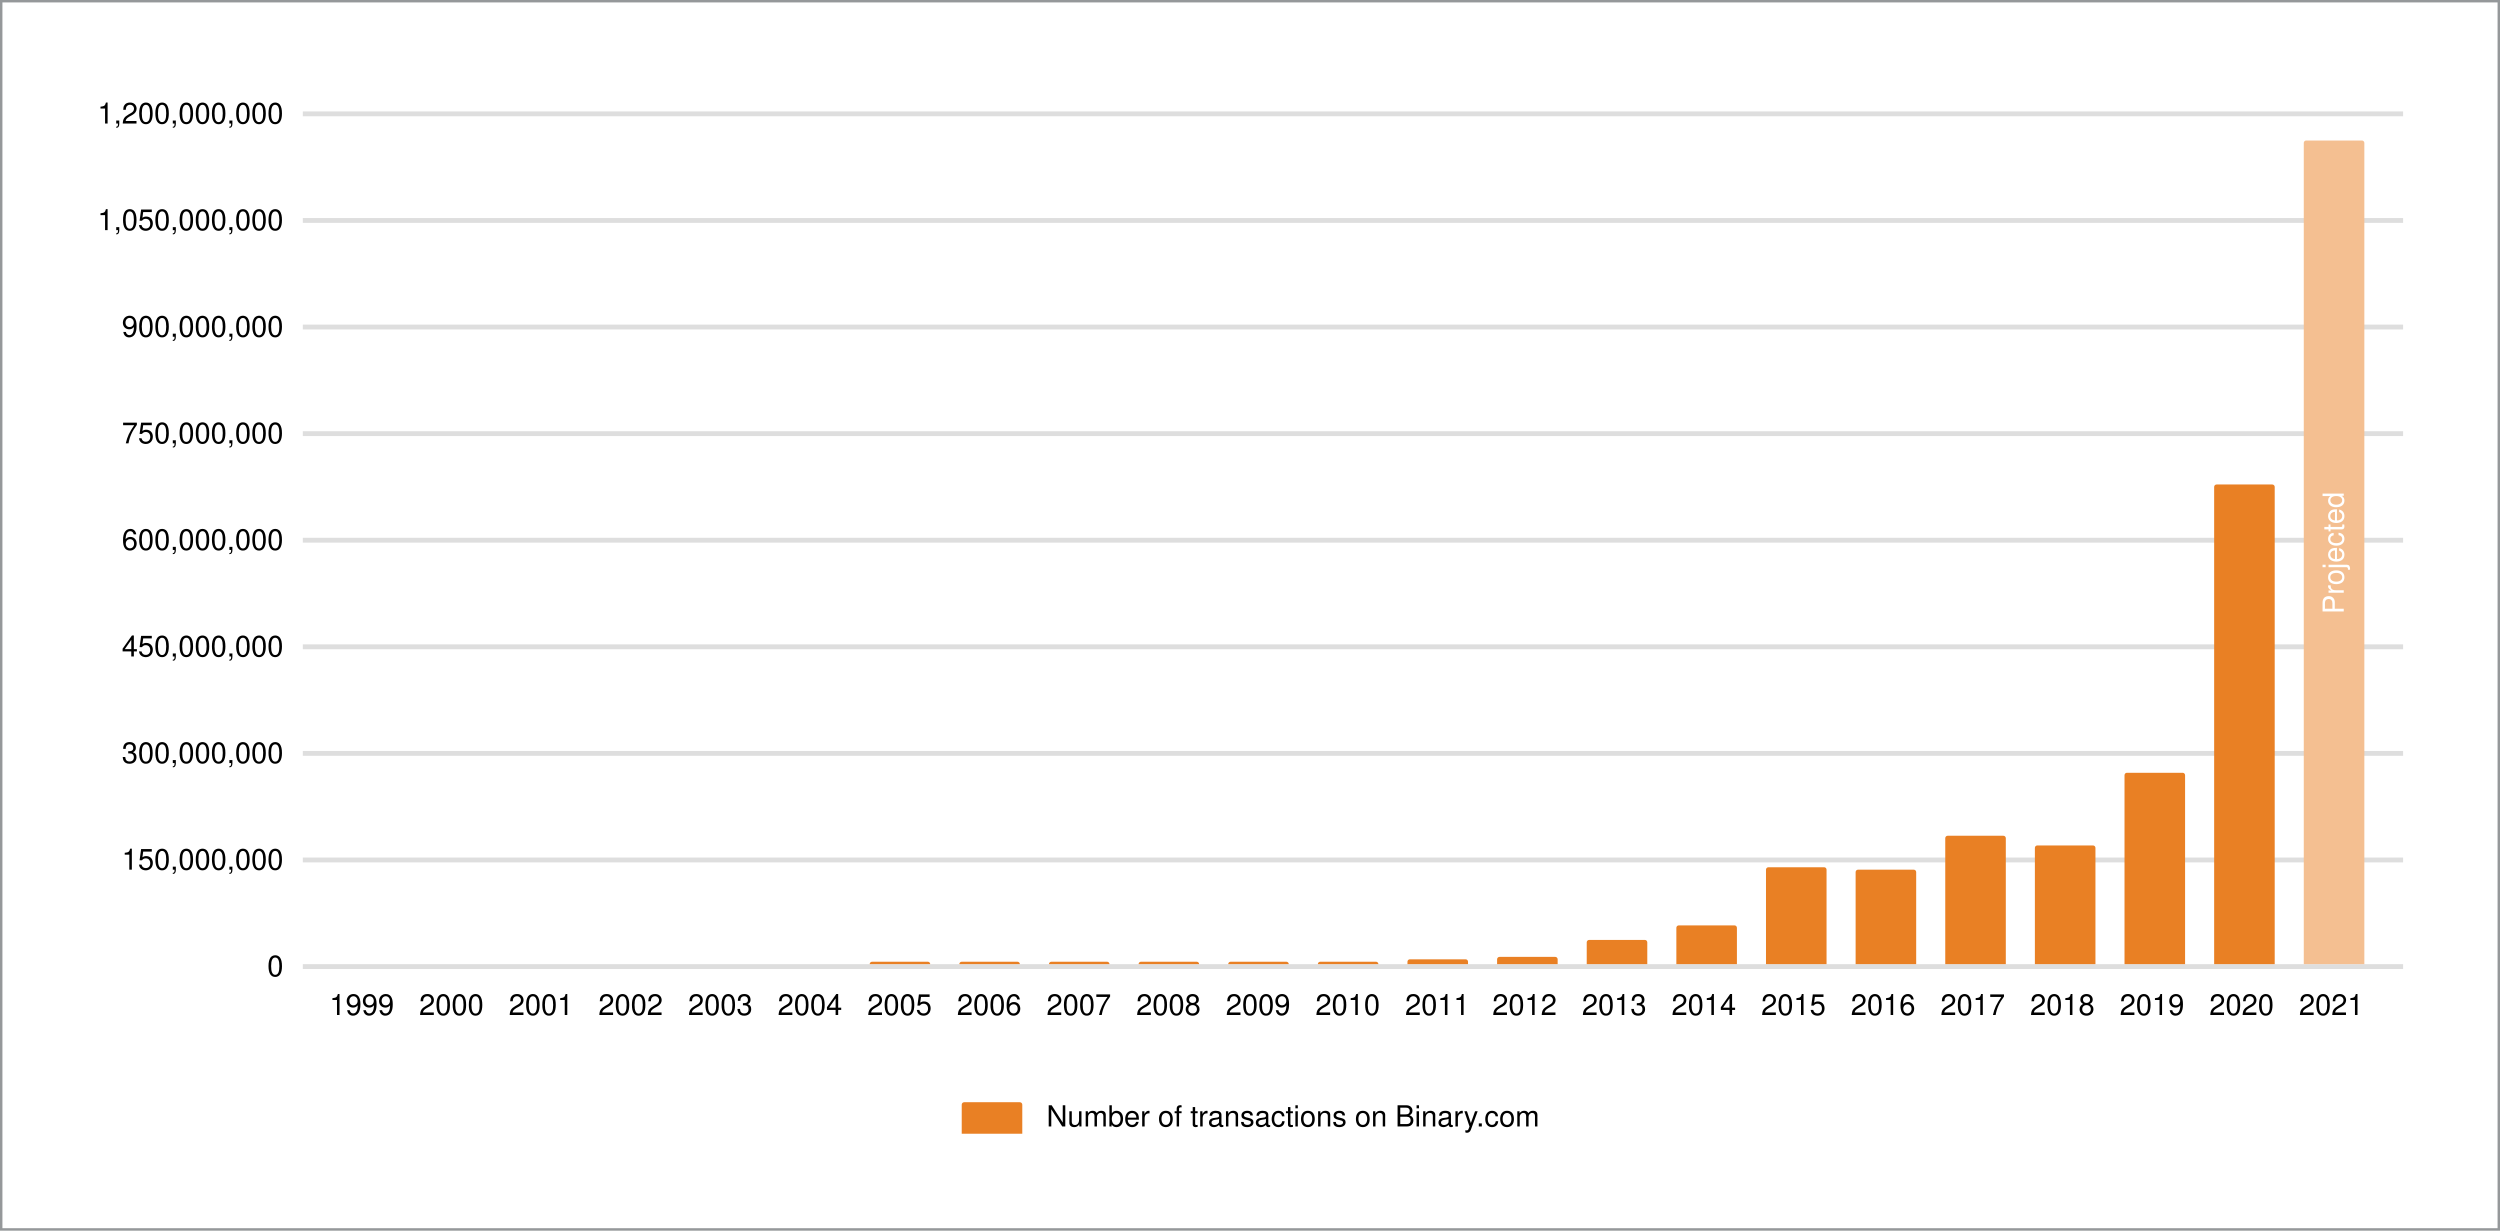
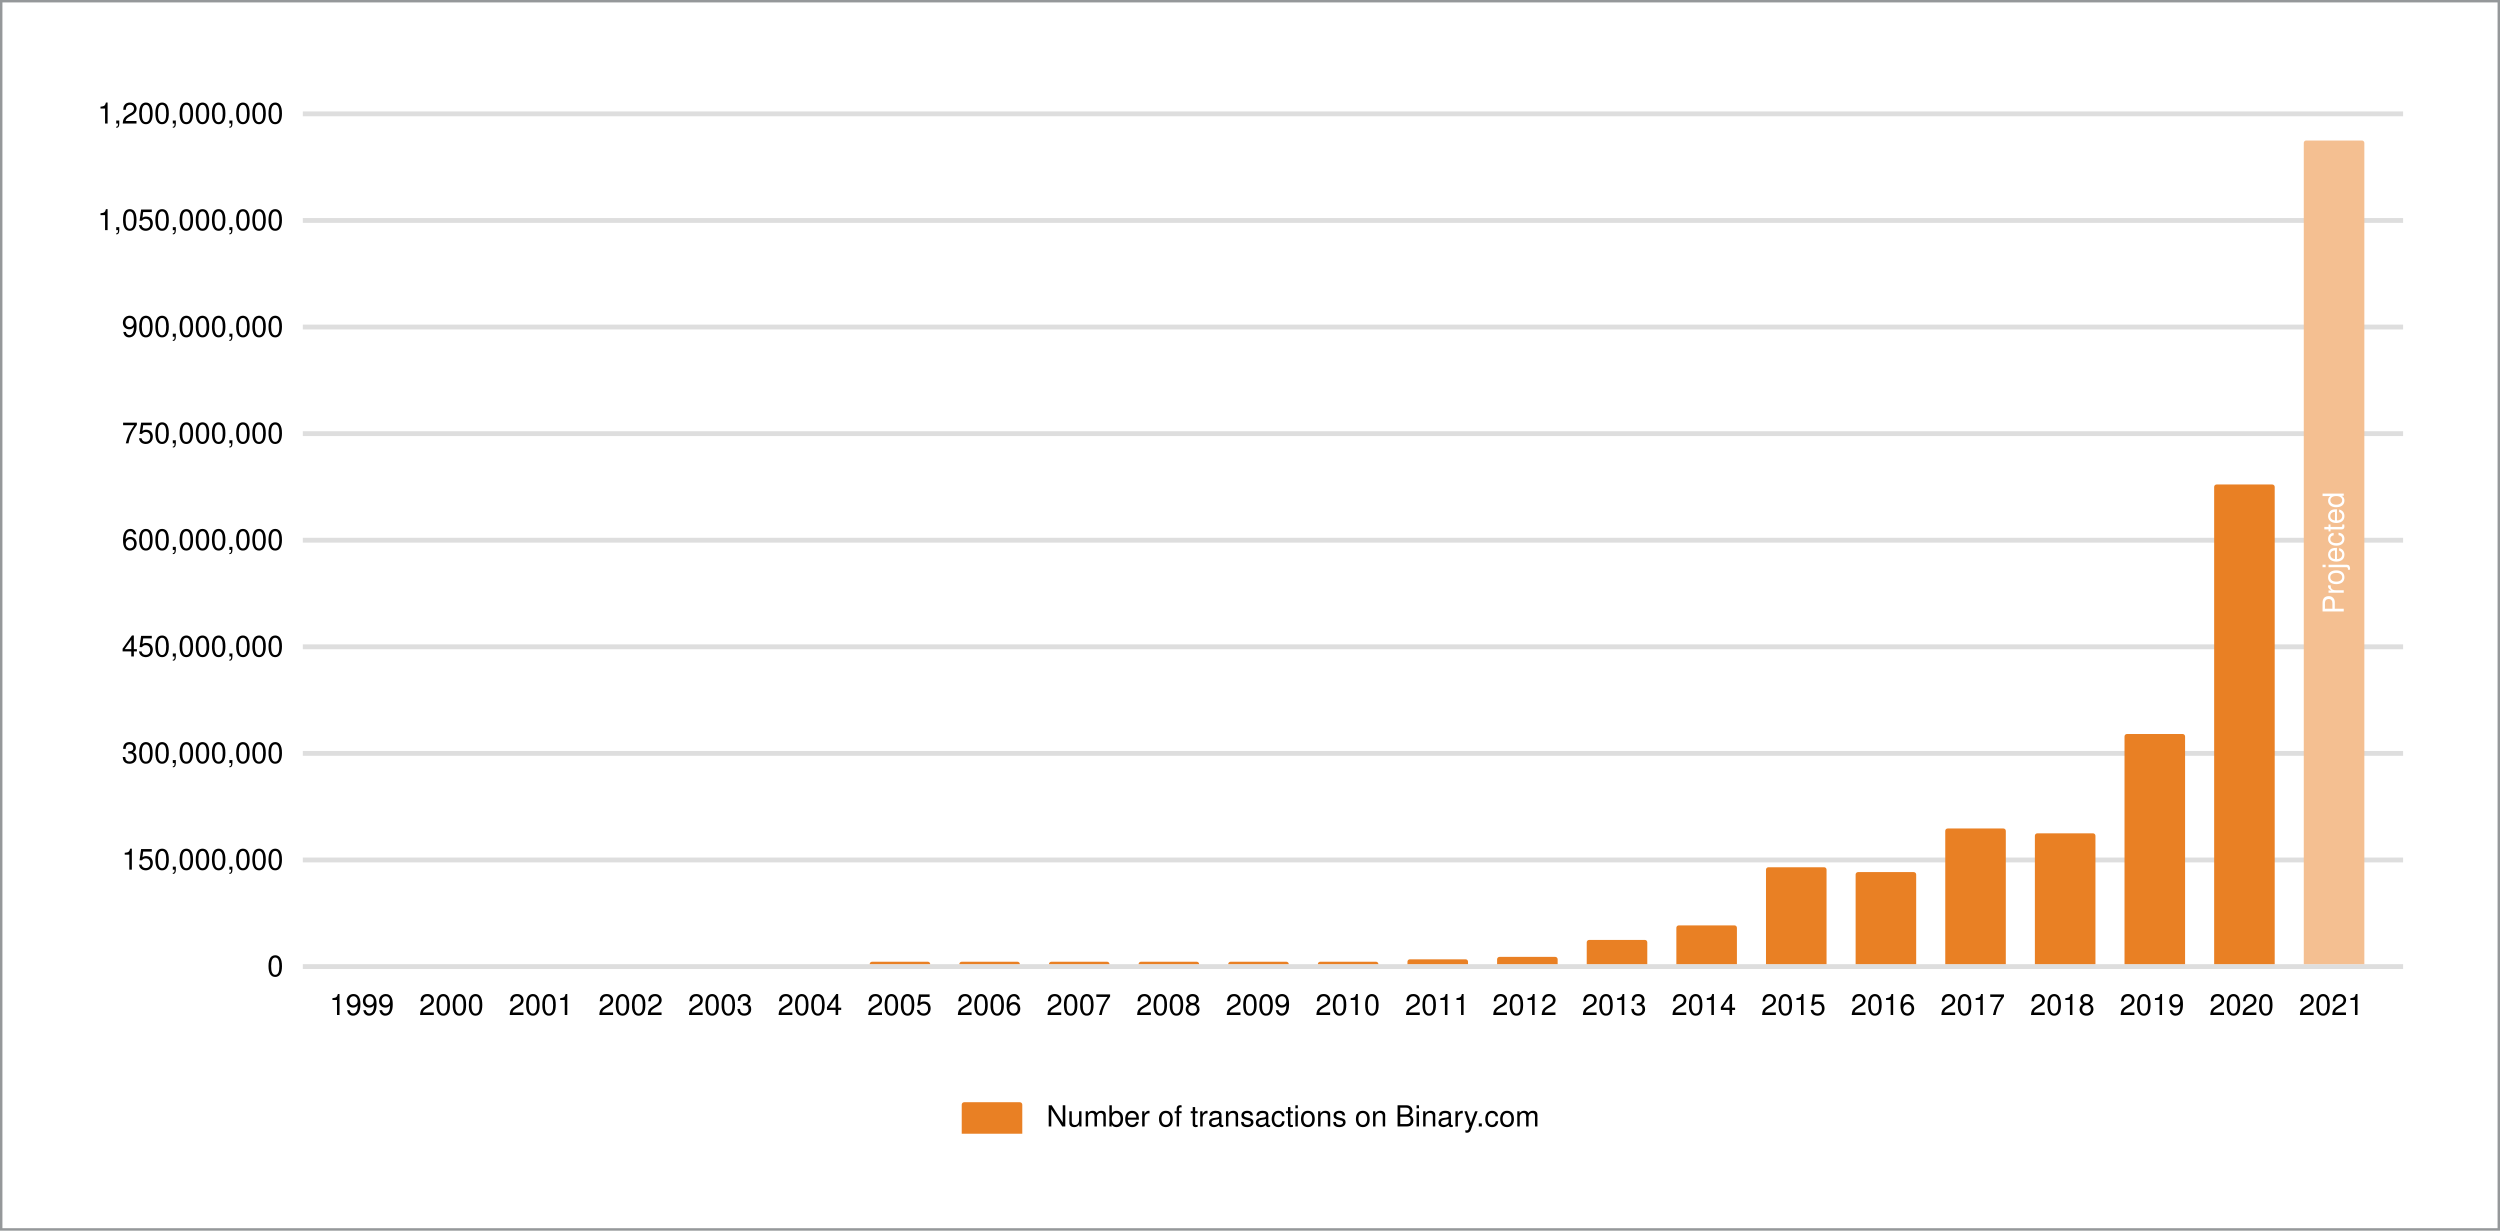
<svg xmlns="http://www.w3.org/2000/svg" width="1032" height="508">
  <g fill="none" fill-rule="evenodd">
    <path d="M1031.5.5v507H.5V.5h1031z" stroke="#95989A" fill="#FFF" fill-rule="nonzero" />
    <text font-family="Helvetica" font-size="12" fill="#000" transform="translate(397 454)">
      <tspan x="35" y="11">Number of transactions on Binary.com</tspan>
    </text>
    <path d="M398 455h23a1 1 0 011 1v12h-25v-12a1 1 0 011-1z" fill="#E98024" />
    <path d="M125 398h867v2H125v-2zm0-44h867v2H125v-2zm0-44h867v2H125v-2zm0-44h867v2H125v-2zm0-44h867v2H125v-2zm0-44h867v2H125v-2zm0-44h867v2H125v-2zm0-44h867v2H125v-2zm0-44h867v2H125v-2z" fill="#DEDEDE" fill-rule="nonzero" />
-     <path d="M360 397h23a1 1 0 011 1h-25a1 1 0 011-1zM397 397h23a1 1 0 011 1h-25a1 1 0 011-1zM434 397h23a1 1 0 011 1h-25a1 1 0 011-1zM471 397h23a1 1 0 011 1h-25a1 1 0 011-1zM508 397h23a1 1 0 011 1h-25a1 1 0 011-1zM545 397h23a1 1 0 011 1h-25a1 1 0 011-1zM582 396h23a1 1 0 011 1v1h-25v-1a1 1 0 011-1zM619 395h23a1 1 0 011 1v2h-25v-2a1 1 0 011-1zM656 388h23a1 1 0 011 1v9h-25v-9a1 1 0 011-1zM693 382h23a1 1 0 011 1v15h-25v-15a1 1 0 011-1zM730 358h23a1 1 0 011 1v39h-25v-39a1 1 0 011-1zM767 359h23a1 1 0 011 1v38h-25v-38a1 1 0 011-1zM804 345h23a1 1 0 011 1v52h-25v-52a1 1 0 011-1zM841 349h23a1 1 0 011 1v48h-25v-48a1 1 0 011-1zM878 319h23a1 1 0 011 1v78h-25v-78a1 1 0 011-1zM915 200h23a1 1 0 011 1v197h-25V201a1 1 0 011-1z" fill="#E98024" />
+     <path d="M360 397h23a1 1 0 011 1h-25a1 1 0 011-1zM397 397h23a1 1 0 011 1h-25a1 1 0 011-1zM434 397h23a1 1 0 011 1h-25a1 1 0 011-1zM471 397h23a1 1 0 011 1h-25a1 1 0 011-1zM508 397h23a1 1 0 011 1h-25a1 1 0 011-1zM545 397h23a1 1 0 011 1h-25a1 1 0 011-1zM582 396h23a1 1 0 011 1v1h-25v-1a1 1 0 011-1zM619 395h23a1 1 0 011 1v2h-25v-2a1 1 0 011-1zM656 388h23a1 1 0 011 1v9h-25v-9a1 1 0 011-1zM693 382h23a1 1 0 011 1v15h-25v-15a1 1 0 011-1zM730 358h23a1 1 0 011 1v39h-25v-39a1 1 0 011-1zM767 360h23a1 1 0 011 1v37h-25v-37a1 1 0 011-1zM804 342h23a1 1 0 011 1v55h-25v-55a1 1 0 011-1zM841 344h23a1 1 0 011 1v53h-25v-53a1 1 0 011-1zM878 303h23a1 1 0 011 1v94h-25v-94a1 1 0 011-1zM915 200h23a1 1 0 011 1v197h-25V201a1 1 0 011-1z" fill="#E98024" />
    <path d="M952 58h23a1 1 0 011 1v339h-25V59a1 1 0 011-1z" fill="#F4BF91" />
    <text transform="rotate(-90 813 19.5)" font-family="Helvetica" font-size="12" fill="#FFF">
      <tspan x="579" y="174">Projected</tspan>
    </text>
    <g fill="#000" font-family="Helvetica" font-size="12">
      <text transform="translate(136 408)">
        <tspan x="0" y="11">1999</tspan>
      </text>
      <text transform="translate(136 408)">
        <tspan x="37" y="11">2000</tspan>
      </text>
      <text transform="translate(136 408)">
        <tspan x="74" y="11">2001</tspan>
      </text>
      <text transform="translate(136 408)">
        <tspan x="111" y="11">2002</tspan>
      </text>
      <text transform="translate(136 408)">
        <tspan x="148" y="11">2003</tspan>
      </text>
      <text transform="translate(136 408)">
        <tspan x="185" y="11">2004</tspan>
      </text>
      <text transform="translate(136 408)">
        <tspan x="222" y="11">2005</tspan>
      </text>
      <text transform="translate(136 408)">
        <tspan x="259" y="11">2006</tspan>
      </text>
      <text transform="translate(136 408)">
        <tspan x="296" y="11">2007</tspan>
      </text>
      <text transform="translate(136 408)">
        <tspan x="333" y="11">2008</tspan>
      </text>
      <text transform="translate(136 408)">
        <tspan x="370" y="11">2009</tspan>
      </text>
      <text transform="translate(136 408)">
        <tspan x="407" y="11">2010</tspan>
      </text>
      <text transform="translate(136 408)">
        <tspan x="444" y="11">2011</tspan>
      </text>
      <text transform="translate(136 408)">
        <tspan x="480" y="11">2012</tspan>
      </text>
      <text transform="translate(136 408)">
        <tspan x="517" y="11">2013</tspan>
      </text>
      <text transform="translate(136 408)">
        <tspan x="554" y="11">2014</tspan>
      </text>
      <text transform="translate(136 408)">
        <tspan x="591" y="11">2015</tspan>
      </text>
      <text transform="translate(136 408)">
        <tspan x="628" y="11">2016</tspan>
      </text>
      <text transform="translate(136 408)">
        <tspan x="665" y="11">2017</tspan>
      </text>
      <text transform="translate(136 408)">
        <tspan x="702" y="11">2018</tspan>
      </text>
      <text transform="translate(136 408)">
        <tspan x="739" y="11">2019</tspan>
      </text>
      <text transform="translate(136 408)">
        <tspan x="776" y="11">2020</tspan>
      </text>
      <text transform="translate(136 408)">
        <tspan x="813" y="11">2021</tspan>
      </text>
    </g>
    <g fill="#000" font-family="Helvetica" font-size="12">
      <text fill-rule="nonzero" transform="translate(40 40)">
        <tspan x=".26" y="11">1,200,000,000</tspan>
      </text>
      <text fill-rule="nonzero" transform="translate(40 40)">
        <tspan x=".26" y="55">1,050,000,000</tspan>
      </text>
      <text fill-rule="nonzero" transform="translate(40 40)">
        <tspan x="10.268" y="99">900,000,000</tspan>
      </text>
      <text fill-rule="nonzero" transform="translate(40 40)">
        <tspan x="10.268" y="143">750,000,000</tspan>
      </text>
      <text fill-rule="nonzero" transform="translate(40 40)">
        <tspan x="10.268" y="187">600,000,000</tspan>
      </text>
      <text fill-rule="nonzero" transform="translate(40 40)">
        <tspan x="10.268" y="231">450,000,000</tspan>
      </text>
      <text fill-rule="nonzero" transform="translate(40 40)">
        <tspan x="10.268" y="275">300,000,000</tspan>
      </text>
      <text fill-rule="nonzero" transform="translate(40 40)">
        <tspan x="10.268" y="319">150,000,000</tspan>
      </text>
      <text transform="translate(40 40)">
        <tspan x="70.326" y="363">0</tspan>
      </text>
    </g>
  </g>
</svg>
